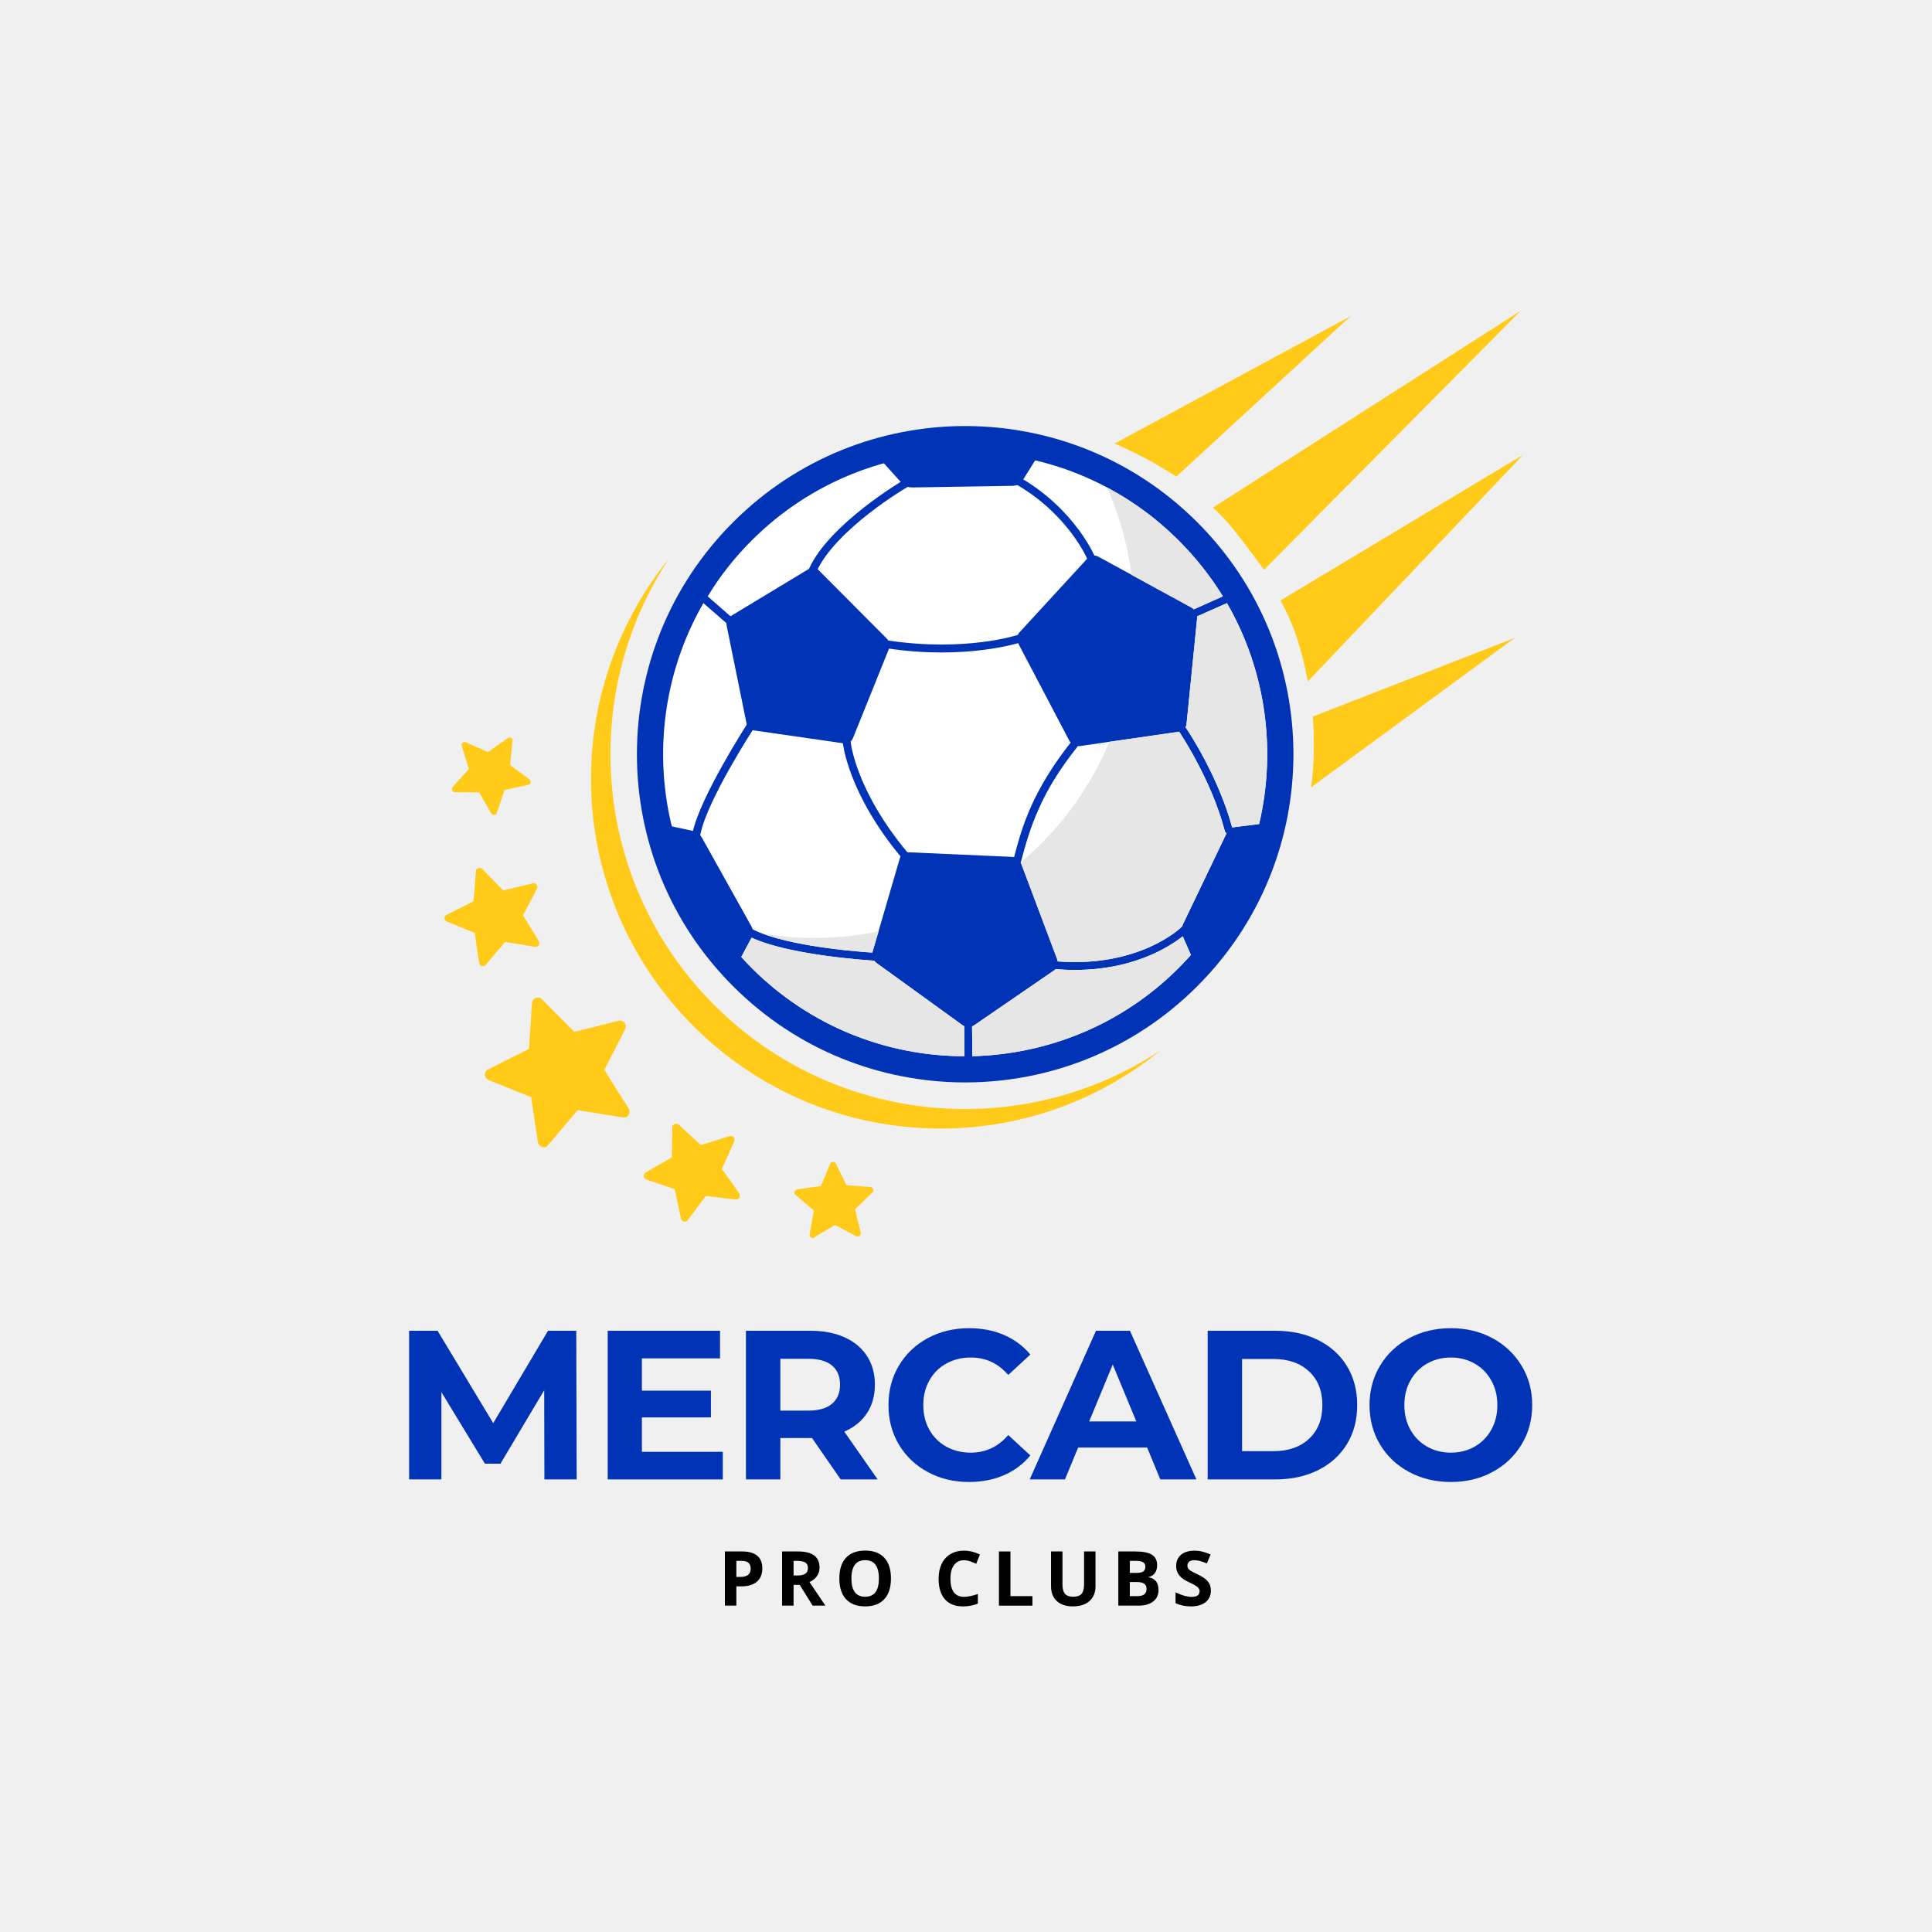
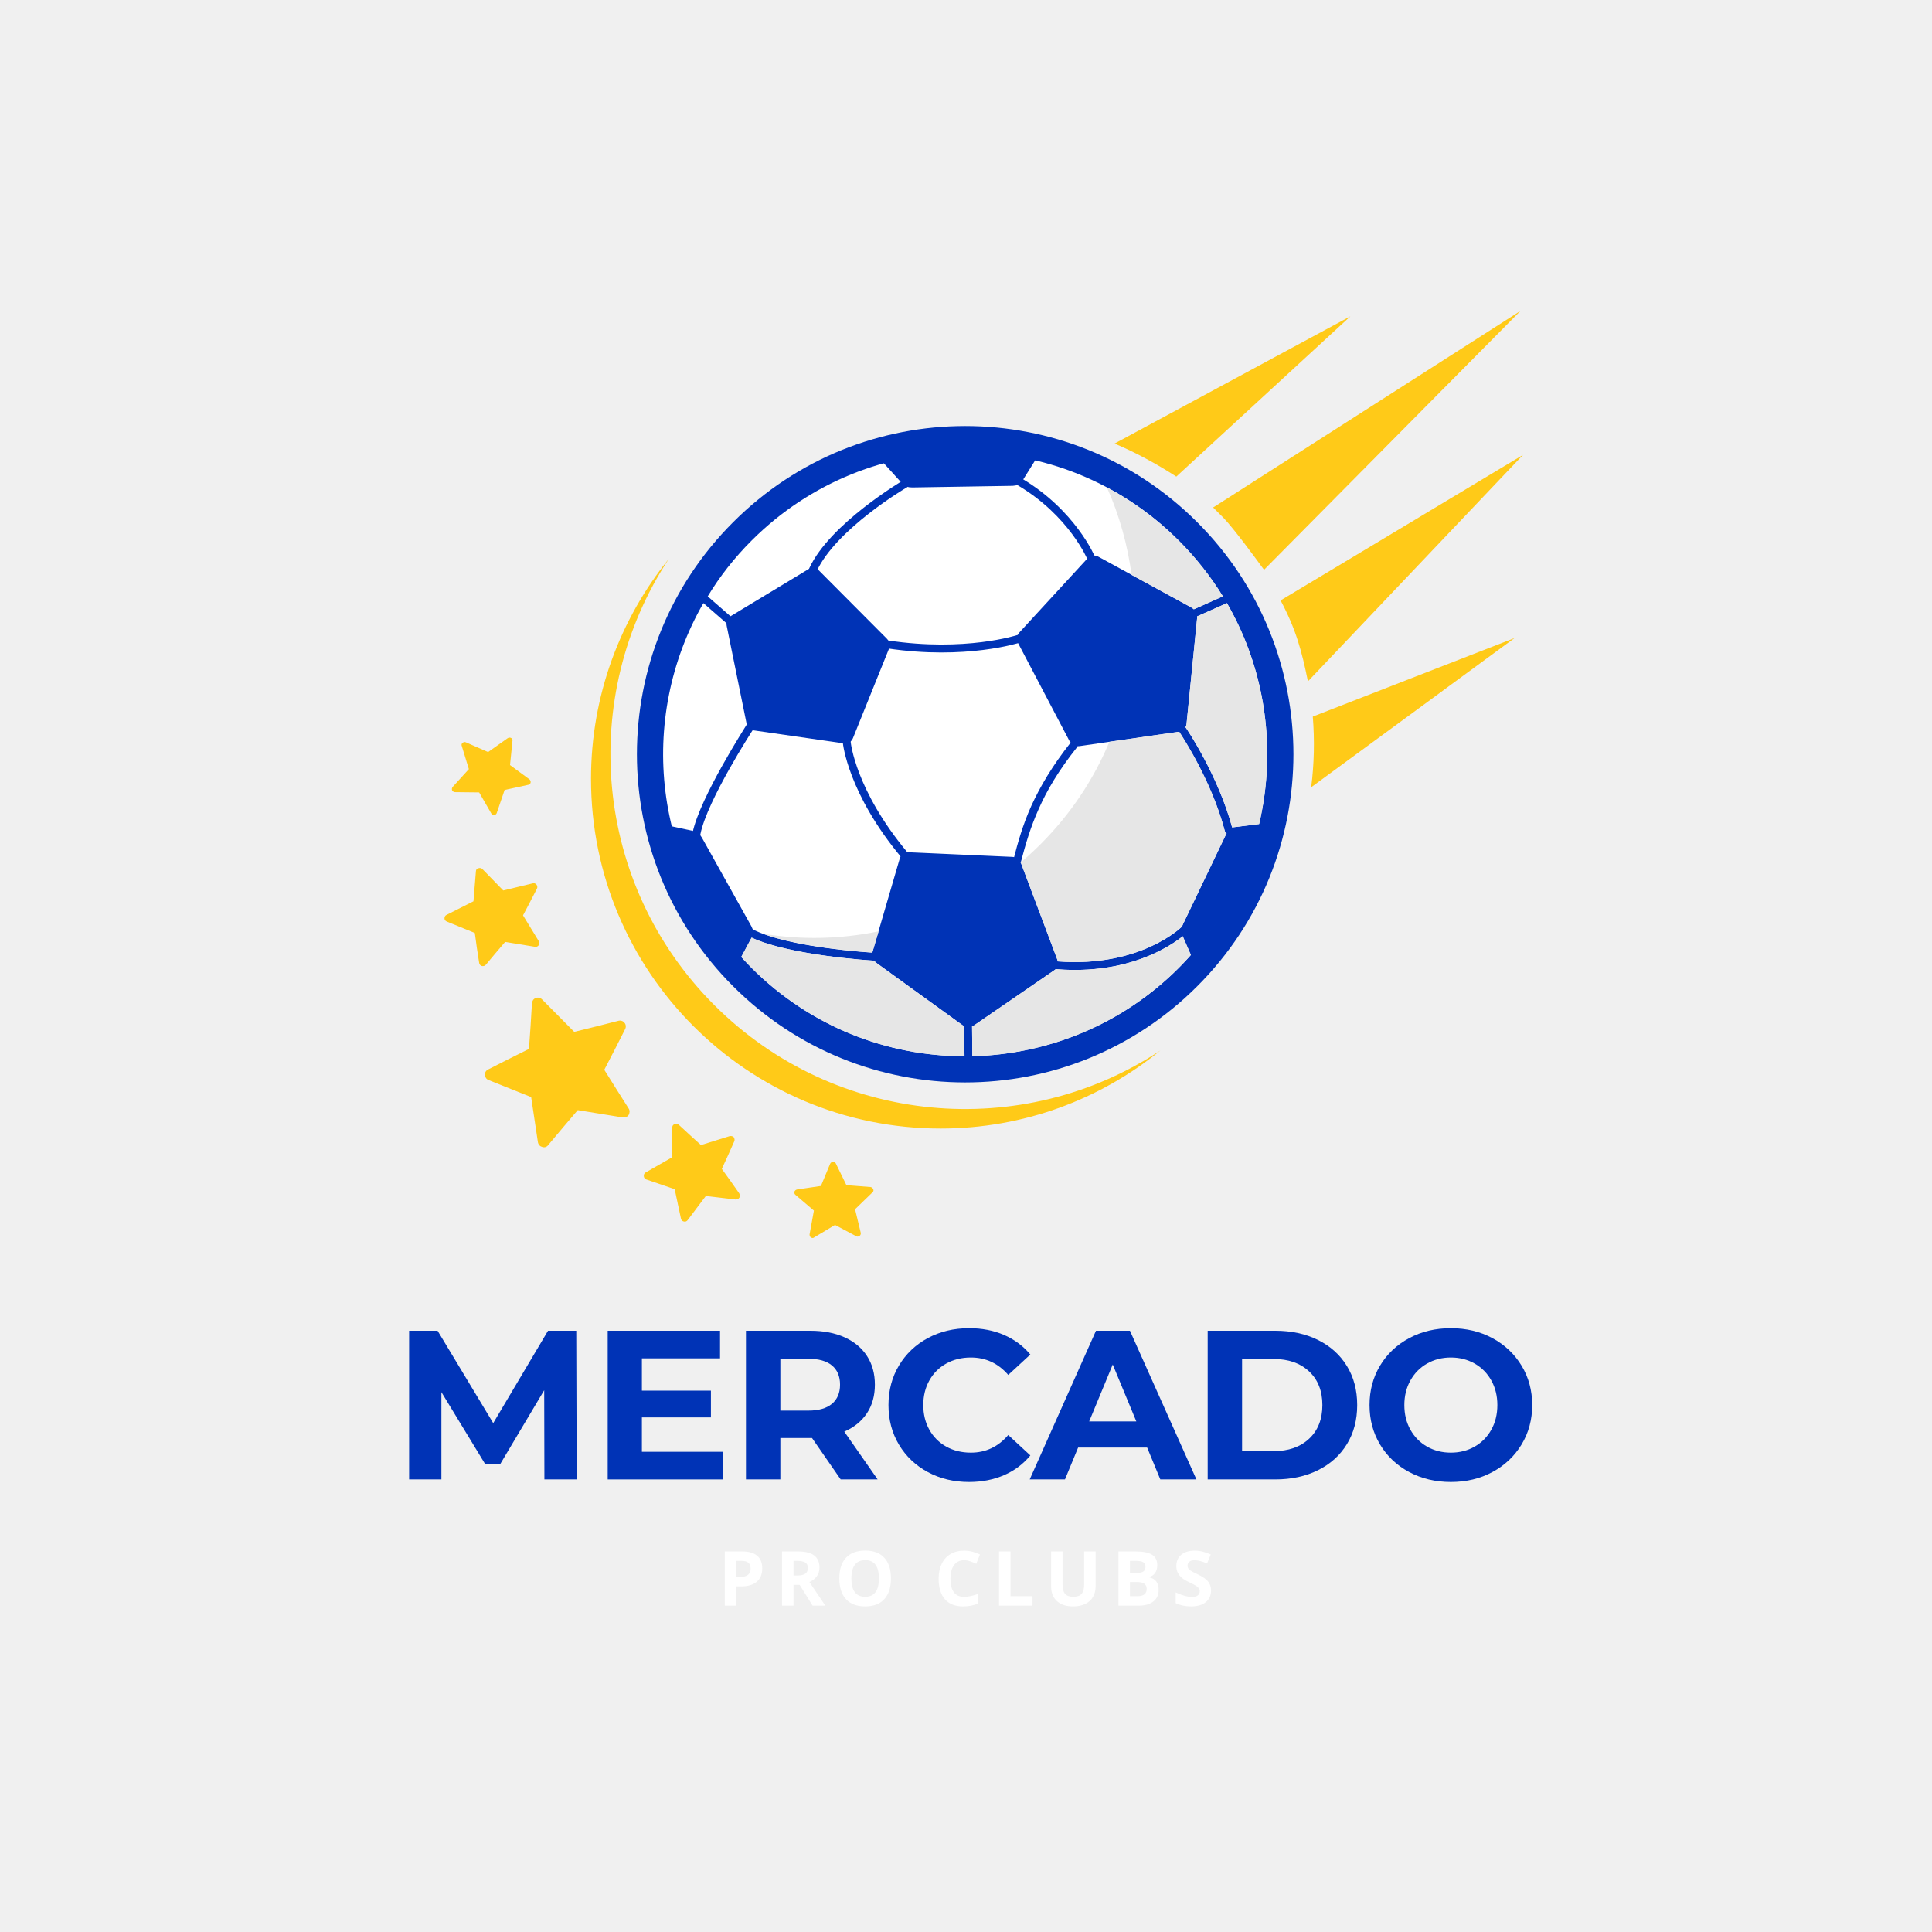
<svg xmlns="http://www.w3.org/2000/svg" width="2000" zoomAndPan="magnify" viewBox="0 0 1500 1500" height="2000" preserveAspectRatio="xMidYMid meet" version="1.0">
  <defs>
    <g />
-     <clipPath id="ea5555b2f7">
+     <clipPath id="d7b5077bc2">
      <path d="M 345.086 673 L 419 673 L 419 751 L 345.086 751 Z M 345.086 673 " clip-rule="nonzero" />
    </clipPath>
-     <clipPath id="c3927e104e">
+     <clipPath id="8c78206fe5">
      <path d="M 616 902 L 679 902 L 679 961.309 L 616 961.309 Z M 616 902 " clip-rule="nonzero" />
    </clipPath>
-     <clipPath id="f092543f97">
+     <clipPath id="988cfb85c2">
      <path d="M 941 241.309 L 1181 241.309 L 1181 443 L 941 443 Z M 941 241.309 " clip-rule="nonzero" />
    </clipPath>
-     <clipPath id="502a821ddc">
+     <clipPath id="472765361b">
      <path d="M 994 353 L 1182.086 353 L 1182.086 530 L 994 530 Z M 994 353 " clip-rule="nonzero" />
-     </clipPath>
-     <clipPath id="aef5feb395">
-       <rect x="0" width="397" y="0" height="82" />
    </clipPath>
  </defs>
  <path fill="#ffca18" d="M 560.422 907.52 C 565.047 913.824 569.465 920.137 573.879 926.445 C 574.512 927.496 574.512 928.758 574.09 929.809 C 573.461 930.863 572.199 931.281 571.145 931.281 C 563.363 930.441 555.586 929.391 548.016 928.551 C 543.176 934.855 538.551 941.168 533.926 947.266 C 533.086 948.32 532.035 948.738 530.77 948.32 C 529.719 948.109 528.879 947.266 528.668 946.008 C 526.984 938.438 525.512 930.867 523.832 923.297 C 516.469 920.773 509.109 918.246 501.754 915.727 C 500.699 915.305 499.859 914.254 499.859 913.203 C 499.652 911.941 500.281 910.891 501.332 910.258 C 508.062 906.473 514.789 902.477 521.523 898.691 C 521.73 890.91 521.941 883.133 521.941 875.352 C 521.941 874.09 522.57 873.25 523.832 872.617 C 524.887 872.199 526.145 872.41 526.988 873.25 C 532.668 878.508 538.344 883.762 544.23 889.02 C 551.594 886.707 559.164 884.395 566.523 882.078 C 567.578 881.867 568.836 882.078 569.68 882.918 C 570.309 883.973 570.52 885.02 570.098 886.074 C 566.941 893.219 563.785 900.367 560.422 907.52 Z M 560.422 907.52 " fill-opacity="1" fill-rule="evenodd" />
-   <g clip-path="url(#ea5555b2f7)">
+   <g clip-path="url(#d7b5077bc2)">
    <path fill="#ffca18" d="M 390.727 691.352 C 385.258 685.887 380 680.207 374.535 674.738 C 373.695 673.898 372.434 673.688 371.379 674.109 C 370.117 674.32 369.488 675.371 369.488 676.633 C 368.855 684.41 368.223 691.98 367.594 699.762 C 360.652 703.336 353.715 706.703 346.777 710.273 C 345.723 710.695 345.094 711.746 345.094 713.008 C 345.094 714.266 345.934 715.109 346.984 715.527 C 354.137 718.477 361.281 721.418 368.645 724.363 C 369.695 732.145 370.746 739.922 372.008 747.492 C 372.219 748.758 372.848 749.594 374.113 750.016 C 375.164 750.227 376.422 750.016 377.266 748.961 C 382.105 743.074 387.148 737.188 392.199 731.301 C 399.977 732.562 407.547 733.82 415.328 735.086 C 416.383 735.293 417.641 734.875 418.273 733.82 C 418.906 732.77 418.902 731.719 418.273 730.668 C 414.277 723.938 410.074 717.418 406.078 710.691 C 409.652 703.965 413.23 697.023 416.805 690.082 C 417.434 689.031 417.223 687.77 416.594 686.926 C 415.754 685.875 414.703 685.453 413.438 685.875 C 405.863 687.777 398.293 689.461 390.727 691.352 Z M 390.727 691.352 " fill-opacity="1" fill-rule="evenodd" />
  </g>
-   <g clip-path="url(#c3927e104e)">
+   <g clip-path="url(#8c78206fe5)">
    <path fill="#ffca18" d="M 657.148 920.137 L 648.949 903.312 C 648.531 902.473 647.688 902.051 646.637 902.051 C 645.797 902.051 644.953 902.68 644.535 903.523 L 637.383 920.766 L 618.879 923.5 C 617.824 923.707 617.195 924.336 616.777 925.18 C 616.566 926.02 616.777 927.074 617.617 927.703 L 631.914 939.898 L 628.547 958.402 C 628.547 959.242 628.758 960.297 629.602 960.715 C 630.441 961.348 631.492 961.348 632.125 960.715 L 648.312 951.043 L 664.926 959.875 C 665.766 960.297 666.609 960.086 667.449 959.457 C 668.078 959.039 668.5 957.984 668.289 957.145 L 663.875 938.848 L 677.332 925.812 C 678.172 925.18 678.383 924.129 677.961 923.289 C 677.539 922.449 676.906 921.816 675.859 921.605 Z M 657.148 920.137 " fill-opacity="1" fill-rule="evenodd" />
  </g>
  <path fill="#ffca18" d="M 395.984 593.992 L 411.125 605.137 C 411.754 605.766 412.176 606.609 411.961 607.66 C 411.754 608.5 411.125 609.133 410.07 609.344 L 391.773 613.336 L 385.676 631.211 C 385.465 632.051 384.625 632.684 383.785 632.684 C 382.73 632.895 381.891 632.262 381.473 631.629 L 372.008 615.227 L 353.293 615.016 C 352.238 615.016 351.402 614.387 350.98 613.543 C 350.77 612.703 350.77 611.863 351.402 611.023 L 364.02 597.145 L 358.551 579.27 C 358.133 578.219 358.34 577.379 359.18 576.75 C 359.809 576.121 360.863 575.91 361.703 576.328 L 378.945 583.898 L 394.086 573.176 C 394.926 572.543 395.98 572.543 396.82 572.965 C 397.66 573.383 398.082 574.227 397.871 575.277 Z M 395.984 593.992 " fill-opacity="1" fill-rule="evenodd" />
  <path fill="#ffca18" d="M 412.383 851.793 C 401.238 847.379 390.305 842.961 379.371 838.547 C 377.688 837.918 376.637 836.445 376.422 834.551 C 376.422 832.66 377.262 831.188 378.945 830.348 C 389.457 824.879 400.184 819.621 410.699 814.367 C 411.539 802.379 412.383 790.605 413.012 778.832 C 413.223 776.938 414.273 775.465 415.957 774.836 C 417.641 774.207 419.531 774.625 420.797 775.887 C 429.207 784.297 437.41 792.711 445.82 801.121 C 457.383 798.391 468.738 795.445 480.305 792.5 C 481.988 792.082 483.879 792.711 484.93 794.184 C 485.984 795.445 486.191 797.34 485.348 799.023 C 480.09 809.535 474.625 820.051 469.16 830.562 C 475.469 840.656 481.777 850.75 488.086 860.633 C 489.137 862.316 488.926 864 488.086 865.684 C 487.031 867.156 485.352 867.785 483.461 867.574 C 471.895 865.684 460.121 863.789 448.555 861.898 C 440.773 870.941 433.203 879.98 425.633 889.023 C 424.582 890.496 422.688 891.125 421.008 890.496 C 419.328 890.074 418.062 888.812 417.645 886.922 C 415.957 875.133 414.066 863.57 412.383 851.793 Z M 412.383 851.793 " fill-opacity="1" fill-rule="evenodd" />
  <path fill="#ffffff" d="M 922.102 412.734 C 826.633 317.266 672.082 317.266 576.613 412.734 C 481.145 508.199 481.145 662.965 576.613 758.434 C 672.082 853.898 826.633 853.898 922.102 758.434 C 1017.57 662.965 1017.566 508.195 922.102 412.734 Z M 922.102 412.734 " fill-opacity="1" fill-rule="evenodd" />
  <path fill="#0033b6" d="M 929.461 405.371 C 830 305.91 668.715 305.91 569.254 405.371 C 469.582 504.836 469.582 666.328 569.254 765.793 C 668.719 865.254 830.004 865.254 929.461 765.793 C 1029.133 666.328 1029.133 504.836 929.461 405.371 Z M 920.211 564.344 C 919.371 562.871 917.477 562.453 916.004 563.504 C 914.531 564.344 914.32 566.238 915.164 567.711 C 915.164 567.918 940.188 604.297 950.914 645.09 C 951.332 646.773 953.016 647.824 954.699 647.402 C 956.383 646.773 957.43 645.09 957.012 643.617 C 945.863 601.773 920.418 564.344 920.211 564.344 Z M 927.355 472.871 C 925.883 473.5 925.254 475.184 925.883 476.867 C 926.512 478.34 928.406 478.969 929.879 478.34 L 952.168 468.457 C 952.379 468.457 952.379 468.246 952.59 468.246 C 1004.32 558.035 991.91 674.738 915.16 751.492 C 870.793 795.859 813.176 818.57 754.93 820.043 L 754.719 797.543 C 754.719 795.859 753.246 794.387 751.566 794.387 C 749.883 794.387 748.617 795.859 748.617 797.543 L 748.828 820.043 C 688.898 820.043 629.18 797.121 583.551 751.492 C 506.797 674.738 494.391 558.035 546.121 468.246 L 563.992 483.809 C 565.258 484.859 567.148 484.859 568.199 483.598 C 569.461 482.336 569.254 480.441 567.988 479.184 L 549.906 463.414 C 549.695 463.203 549.488 462.992 549.488 462.992 C 558.738 447.641 570.094 433.133 583.555 419.672 C 675.027 328.199 823.691 328.199 915.164 419.672 C 928.621 433.133 939.977 447.641 949.441 462.992 Z M 584.812 566.234 C 585.652 564.762 585.23 562.867 583.758 562.027 C 582.496 560.977 580.395 561.398 579.555 562.867 C 579.555 563.078 543.387 619.012 537.707 646.562 C 537.5 648.242 538.547 649.715 540.23 650.137 C 541.914 650.348 543.598 649.297 543.805 647.613 C 549.066 621.328 584.602 566.445 584.812 566.234 Z M 677.969 745.812 C 679.652 745.812 681.125 744.762 681.332 743.082 C 681.543 741.402 680.281 739.715 678.602 739.715 C 678.391 739.715 611.941 735.93 584.188 721.422 C 582.715 720.582 580.82 721.211 579.98 722.684 C 579.352 724.156 579.77 726.047 581.242 726.887 C 610.047 741.82 677.758 745.812 677.969 745.812 Z M 660.516 576.328 C 660.516 574.648 659.043 573.383 657.359 573.598 C 655.676 573.598 654.414 575.281 654.414 576.961 C 654.414 576.961 658.199 615.863 699.836 665.699 C 700.887 666.961 702.781 667.172 704.039 666.121 C 705.305 665.066 705.512 662.965 704.461 661.703 C 664.301 613.547 660.516 576.539 660.516 576.328 Z M 704.039 378.457 C 705.512 377.617 706.145 375.723 705.305 374.25 C 704.465 372.777 702.57 372.148 701.098 372.988 C 700.887 373.199 644.32 406.422 628.34 441.117 C 627.711 442.59 628.34 444.484 629.812 445.113 C 631.285 445.953 633.18 445.113 634.02 443.641 C 648.949 410.84 703.832 378.457 704.039 378.457 Z M 791.727 498.945 C 793.41 498.312 794.25 496.633 793.832 494.949 C 793.199 493.477 791.52 492.426 789.836 493.055 C 789.836 493.055 749.461 506.305 689.535 497.262 C 687.852 497.051 686.379 498.102 686.168 499.785 C 685.75 501.465 687.008 502.938 688.691 503.359 C 749.883 512.617 791.727 498.945 791.727 498.945 Z M 844.508 434.809 C 845.137 436.281 847.027 437.121 848.5 436.492 C 850.184 435.863 850.812 433.969 850.184 432.496 C 850.184 432.289 835.043 396.121 792.988 371.305 C 791.516 370.465 789.621 370.887 788.781 372.359 C 787.941 373.832 788.363 375.723 789.836 376.562 C 830.211 400.324 844.508 434.602 844.508 434.809 Z M 836.098 580.324 C 837.148 579.062 836.938 577.168 835.676 576.121 C 834.414 575.066 832.312 575.281 831.262 576.539 C 816.965 594.621 807.504 610.816 800.77 625.535 C 794.039 640.465 790.258 654.133 786.895 667.172 C 786.473 668.645 787.523 670.328 788.996 670.746 C 790.68 671.168 792.363 670.328 792.781 668.645 C 796.148 655.816 799.934 642.57 806.449 628.062 C 812.758 613.758 822.008 597.988 836.098 580.324 Z M 921.258 724.367 C 922.523 723.102 922.523 721.211 921.258 719.949 C 919.996 718.898 918.102 718.898 916.844 720.16 C 916.844 720.16 884.879 751.281 821.375 746.445 C 819.695 746.445 818.223 747.711 818.012 749.391 C 818.012 751.074 819.273 752.547 820.957 752.547 C 887.195 757.59 921.258 724.367 921.258 724.367 Z M 921.258 724.367 " fill-opacity="1" fill-rule="evenodd" />
  <path fill="#0033b6" d="M 575.141 743.711 C 547.805 713.641 529.508 678.523 520.254 641.305 L 539.812 645.512 C 541.492 645.93 543.598 647.824 545.07 650.559 L 583.34 719.113 C 584.812 721.844 585.23 724.578 584.602 726.051 Z M 575.141 743.711 " fill-opacity="1" fill-rule="evenodd" />
  <path fill="#0033b6" d="M 918.527 717.426 L 952.172 647.191 C 953.645 644.457 955.328 642.566 957.012 642.352 L 978.461 639.621 C 969.625 676.629 951.754 711.957 924.836 742.023 L 917.266 724.781 C 916.633 723.102 917.055 720.371 918.527 717.426 Z M 918.527 717.426 " fill-opacity="1" fill-rule="evenodd" />
  <path fill="#0033b6" d="M 786.262 377.195 L 708.246 378.457 C 705.09 378.457 702.359 377.617 701.305 376.355 L 685.324 358.691 C 724.227 347.965 765.23 347.125 804.344 356.379 L 792.777 374.883 C 791.938 376.145 789.414 376.984 786.262 377.195 Z M 786.262 377.195 " fill-opacity="1" fill-rule="evenodd" />
  <path fill="#0033b6" d="M 925.254 471.82 L 852.918 432.285 C 849.973 430.602 846.609 431.023 844.297 433.547 L 791.52 490.953 C 789.414 493.266 788.996 496.84 790.68 499.789 L 830.211 575.066 C 831.895 578.012 835.051 579.691 838.203 579.273 L 915.375 568.125 C 918.531 567.707 921.051 565.18 921.262 561.82 L 929.461 479.809 C 929.672 476.656 927.988 473.5 925.254 471.82 Z M 925.254 471.82 " fill-opacity="1" fill-rule="evenodd" />
  <path fill="#0033b6" d="M 785.629 665.277 L 705.723 661.703 C 702.359 661.492 699.414 663.383 698.574 666.539 L 677.336 739.297 C 676.496 742.242 677.754 745.395 680.281 747.496 L 747.148 795.859 C 749.883 797.961 753.246 797.961 755.984 796.281 L 818.434 753.383 C 821.168 751.703 822.008 748.336 820.957 745.184 L 792.777 670.324 C 791.52 667.379 788.781 665.277 785.629 665.277 Z M 785.629 665.277 " fill-opacity="1" fill-rule="evenodd" />
  <path fill="#0033b6" d="M 688.48 495.793 L 635.703 442.801 C 633.598 440.699 630.445 440.277 627.922 441.746 L 567.359 478.336 C 564.836 480.02 563.574 482.75 564.203 485.906 L 579.555 561.395 C 580.184 564.551 582.5 566.652 585.23 567.074 L 655.254 577.164 C 658.41 577.586 660.93 576.113 662.195 573.172 L 690.164 503.777 C 691.215 501.051 690.582 497.895 688.48 495.793 Z M 688.48 495.793 " fill-opacity="1" fill-rule="evenodd" />
  <path fill="#e6e6e6" d="M 878.574 446.375 C 875.418 423.035 869.109 400.113 859.438 378.457 C 879.414 388.969 898.34 402.852 915.16 419.668 C 928.621 433.129 939.977 447.637 949.438 462.988 L 927.359 472.871 C 927.148 472.871 926.941 472.871 926.941 473.082 C 926.309 472.66 925.887 472.242 925.258 471.82 Z M 878.574 446.375 " fill-opacity="1" fill-rule="evenodd" />
  <path fill="#e6e6e6" d="M 921.258 561.82 L 929.457 479.809 C 929.457 479.391 929.457 478.969 929.457 478.547 C 929.668 478.547 929.668 478.547 929.879 478.336 L 952.168 468.453 C 952.379 468.453 952.379 468.242 952.59 468.242 C 982.871 520.602 991.07 582.215 977.613 639.832 L 957.004 642.352 C 956.793 642.352 956.793 642.352 956.586 642.352 C 946.07 603.031 922.938 568.121 920.414 564.551 C 920.84 563.711 921.258 562.871 921.258 561.82 Z M 921.258 561.82 " fill-opacity="1" fill-rule="evenodd" />
  <path fill="#e6e6e6" d="M 861.328 575.91 L 915.371 568.129 C 915.371 568.129 915.371 568.129 915.582 568.129 C 918.527 572.543 941.023 607.031 950.906 645.09 C 951.117 645.93 951.746 646.562 952.379 646.984 L 952.168 647.195 L 918.523 717.43 C 918.105 718.27 917.895 718.902 917.684 719.531 C 917.473 719.742 917.055 719.949 916.844 720.16 C 916.844 720.16 884.879 751.281 821.375 746.445 C 821.375 746.445 821.375 746.445 821.168 746.445 C 821.168 746.027 820.957 745.605 820.957 745.184 L 792.777 670.324 C 792.566 670.113 792.566 669.906 792.359 669.695 C 797.824 665.07 802.871 660.441 807.918 655.398 C 831.473 631.844 849.344 604.719 861.328 575.91 Z M 861.328 575.91 " fill-opacity="1" fill-rule="evenodd" />
  <path fill="#e6e6e6" d="M 755.98 796.281 L 818.43 753.383 C 818.852 753.176 819.484 752.754 819.695 752.332 C 820.113 752.539 820.531 752.539 820.957 752.539 C 875.84 756.746 908.645 734.668 918.316 726.887 L 924.625 741.398 C 921.469 744.766 918.527 748.125 915.16 751.492 C 870.793 795.859 813.176 818.57 754.93 820.043 L 754.719 797.543 C 754.719 797.332 754.719 797.121 754.719 796.914 C 755.141 796.699 755.559 796.488 755.98 796.281 Z M 755.98 796.281 " fill-opacity="1" fill-rule="evenodd" />
  <path fill="#e6e6e6" d="M 680.281 747.496 L 747.148 795.859 C 747.781 796.281 748.203 796.488 748.621 796.699 C 748.621 796.91 748.621 797.328 748.621 797.539 L 748.832 820.039 C 688.902 820.039 629.184 797.121 583.555 751.488 C 580.82 748.543 578.086 745.809 575.562 742.867 L 583.555 727.938 C 613.414 742.023 677.758 745.809 677.969 745.809 C 678.18 745.809 678.387 745.809 678.598 745.809 C 679.016 746.445 679.652 746.863 680.281 747.496 Z M 680.281 747.496 " fill-opacity="1" fill-rule="evenodd" />
  <path fill="#e6e6e6" d="M 677.336 739.508 C 668.926 739.086 620.559 735.512 592.594 724.996 C 622.242 729.832 652.523 729.199 682.172 723.102 L 677.336 739.293 Z M 677.336 739.508 " fill-opacity="1" fill-rule="evenodd" />
  <path fill="#ffca18" d="M 1048.48 245.562 L 913.27 370.043 C 897.707 359.949 881.727 351.328 865.324 344.391 Z M 1048.48 245.562 " fill-opacity="1" fill-rule="evenodd" />
-   <g clip-path="url(#f092543f97)">
+   <g clip-path="url(#988cfb85c2)">
    <path fill="#ffca18" d="M 1180.535 241.352 L 941.867 394.012 C 944.598 396.746 947.336 399.48 950.066 402.215 C 958.477 411.047 974.461 432.914 981.398 442.379 Z M 1180.535 241.352 " fill-opacity="1" fill-rule="evenodd" />
  </g>
-   <g clip-path="url(#502a821ddc)">
+   <g clip-path="url(#472765361b)">
    <path fill="#ffca18" d="M 1182.426 353.223 L 994.227 466.145 C 1006 488.223 1010.629 505.047 1015.465 529.02 Z M 1182.426 353.223 " fill-opacity="1" fill-rule="evenodd" />
  </g>
  <path fill="#ffca18" d="M 1019.25 556.352 L 1175.91 495.367 L 1017.988 611.23 C 1020.301 593.363 1020.723 574.855 1019.25 556.352 Z M 1019.25 556.352 " fill-opacity="1" fill-rule="evenodd" />
  <path fill="#ffca18" d="M 519.207 433.969 C 481.562 480.652 458.855 539.949 458.855 604.719 C 458.855 754.648 580.398 876.188 730.328 876.188 C 794.883 876.188 854.395 853.477 900.863 815.625 C 794.039 886.281 648.738 874.504 554.535 780.301 C 460.539 686.305 448.762 541 519.207 433.969 Z M 519.207 433.969 " fill-opacity="1" fill-rule="evenodd" />
-   <g transform="matrix(1, 0, 0, 1, 555, 1183)">
-     <g clip-path="url(#aef5feb395)">
-       <g fill="#000000" fill-opacity="1">
-         <g transform="translate(2.483013, 63.61694)">
-           <g>
-             <path d="M 14.219 -22.281 L 17.156 -22.281 C 19.895 -22.281 21.945 -22.82 23.312 -23.906 C 24.676 -24.988 25.359 -26.566 25.359 -28.641 C 25.359 -30.734 24.785 -32.273 23.641 -33.266 C 22.504 -34.266 20.719 -34.766 18.281 -34.766 L 14.219 -34.766 Z M 34.375 -28.953 C 34.375 -24.43 32.957 -20.969 30.125 -18.562 C 27.289 -16.164 23.266 -14.969 18.047 -14.969 L 14.219 -14.969 L 14.219 0 L 5.297 0 L 5.297 -42.078 L 18.734 -42.078 C 23.836 -42.078 27.719 -40.977 30.375 -38.781 C 33.039 -36.594 34.375 -33.316 34.375 -28.953 Z M 34.375 -28.953 " />
-           </g>
-         </g>
+   <g fill="#ffffff" fill-opacity="1">
+     <g transform="translate(557.4245, 1246.617)">
+       <g>
+         <path d="M 14.219 -22.281 L 17.156 -22.281 C 19.906 -22.281 21.957 -22.82 23.312 -23.906 C 24.676 -25 25.359 -26.582 25.359 -28.656 C 25.359 -30.738 24.785 -32.281 23.641 -33.281 C 22.504 -34.281 20.719 -34.781 18.281 -34.781 L 14.219 -34.781 Z M 34.375 -28.969 C 34.375 -24.438 32.957 -20.969 30.125 -18.562 C 27.301 -16.164 23.273 -14.969 18.047 -14.969 L 14.219 -14.969 L 14.219 0 L 5.297 0 L 5.297 -42.094 L 18.75 -42.094 C 23.852 -42.094 27.734 -40.992 30.391 -38.797 C 33.047 -36.598 34.375 -33.32 34.375 -28.969 Z M 34.375 -28.969 " />
      </g>
-       <g fill="#000000" fill-opacity="1">
-         <g transform="translate(46.91199, 63.61694)">
-           <g>
-             <path d="M 14.219 -23.406 L 17.094 -23.406 C 19.914 -23.406 22 -23.875 23.344 -24.812 C 24.688 -25.75 25.359 -27.227 25.359 -29.25 C 25.359 -31.238 24.672 -32.656 23.297 -33.5 C 21.93 -34.344 19.805 -34.766 16.922 -34.766 L 14.219 -34.766 Z M 14.219 -16.156 L 14.219 0 L 5.297 0 L 5.297 -42.078 L 17.562 -42.078 C 23.281 -42.078 27.508 -41.035 30.25 -38.953 C 33 -36.879 34.375 -33.723 34.375 -29.484 C 34.375 -27.004 33.691 -24.801 32.328 -22.875 C 30.961 -20.945 29.035 -19.438 26.547 -18.344 C 32.879 -8.875 37.004 -2.758 38.922 0 L 29.016 0 L 18.969 -16.156 Z M 14.219 -16.156 " />
-           </g>
-         </g>
+     </g>
+   </g>
+   <g fill="#ffffff" fill-opacity="1">
+     <g transform="translate(601.8755, 1246.617)">
+       <g>
+         <path d="M 14.219 -23.406 L 17.109 -23.406 C 19.922 -23.406 22 -23.875 23.344 -24.812 C 24.688 -25.758 25.359 -27.238 25.359 -29.25 C 25.359 -31.25 24.672 -32.672 23.297 -33.516 C 21.93 -34.359 19.812 -34.781 16.938 -34.781 L 14.219 -34.781 Z M 14.219 -16.156 L 14.219 0 L 5.297 0 L 5.297 -42.094 L 17.562 -42.094 C 23.281 -42.094 27.508 -41.051 30.25 -38.969 C 33 -36.883 34.375 -33.723 34.375 -29.484 C 34.375 -27.004 33.691 -24.801 32.328 -22.875 C 30.973 -20.945 29.047 -19.438 26.547 -18.344 C 32.879 -8.875 37.004 -2.758 38.922 0 L 29.031 0 L 18.969 -16.156 Z M 14.219 -16.156 " />
      </g>
-       <g fill="#000000" fill-opacity="1">
-         <g transform="translate(93.23983, 63.61694)">
-           <g>
-             <path d="M 43.5 -21.094 C 43.5 -14.133 41.77 -8.781 38.312 -5.031 C 34.852 -1.289 29.898 0.578 23.453 0.578 C 17.004 0.578 12.051 -1.289 8.594 -5.031 C 5.145 -8.781 3.422 -14.156 3.422 -21.156 C 3.422 -28.164 5.148 -33.516 8.609 -37.203 C 12.078 -40.898 17.047 -42.75 23.516 -42.75 C 29.984 -42.75 34.93 -40.883 38.359 -37.156 C 41.785 -33.438 43.5 -28.082 43.5 -21.094 Z M 12.781 -21.094 C 12.781 -16.395 13.672 -12.852 15.453 -10.469 C 17.242 -8.094 19.91 -6.906 23.453 -6.906 C 30.578 -6.906 34.141 -11.633 34.141 -21.094 C 34.141 -30.57 30.598 -35.312 23.516 -35.312 C 19.961 -35.312 17.285 -34.117 15.484 -31.734 C 13.68 -29.348 12.781 -25.801 12.781 -21.094 Z M 12.781 -21.094 " />
-           </g>
-         </g>
+     </g>
+   </g>
+   <g fill="#ffffff" fill-opacity="1">
+     <g transform="translate(648.2266, 1246.617)">
+       <g>
+         <path d="M 43.5 -21.109 C 43.5 -14.141 41.77 -8.781 38.312 -5.031 C 34.863 -1.289 29.914 0.578 23.469 0.578 C 17.02 0.578 12.066 -1.289 8.609 -5.031 C 5.148 -8.781 3.422 -14.156 3.422 -21.156 C 3.422 -28.164 5.156 -33.52 8.625 -37.219 C 12.094 -40.914 17.062 -42.766 23.531 -42.766 C 30 -42.766 34.941 -40.898 38.359 -37.172 C 41.785 -33.453 43.5 -28.098 43.5 -21.109 Z M 12.781 -21.109 C 12.781 -16.398 13.672 -12.852 15.453 -10.469 C 17.242 -8.094 19.914 -6.906 23.469 -6.906 C 30.594 -6.906 34.156 -11.641 34.156 -21.109 C 34.156 -30.586 30.613 -35.328 23.531 -35.328 C 19.977 -35.328 17.297 -34.129 15.484 -31.734 C 13.68 -29.348 12.781 -25.805 12.781 -21.109 Z M 12.781 -21.109 " />
      </g>
-       <g fill="#000000" fill-opacity="1">
-         <g transform="translate(147.5658, 63.61694)">
-           <g />
-         </g>
+     </g>
+   </g>
+   <g fill="#ffffff" fill-opacity="1">
+     <g transform="translate(702.5806, 1246.617)">
+       <g />
+     </g>
+   </g>
+   <g fill="#ffffff" fill-opacity="1">
+     <g transform="translate(725.3259, 1246.617)">
+       <g>
+         <path d="M 23.172 -35.266 C 19.816 -35.266 17.219 -34.004 15.375 -31.484 C 13.531 -28.961 12.609 -25.445 12.609 -20.938 C 12.609 -11.551 16.129 -6.859 23.172 -6.859 C 26.129 -6.859 29.711 -7.594 33.922 -9.062 L 33.922 -1.578 C 30.461 -0.141 26.602 0.578 22.344 0.578 C 16.219 0.578 11.531 -1.273 8.281 -4.984 C 5.039 -8.703 3.422 -14.035 3.422 -20.984 C 3.422 -25.367 4.219 -29.207 5.812 -32.5 C 7.406 -35.789 9.691 -38.312 12.672 -40.062 C 15.66 -41.82 19.16 -42.703 23.172 -42.703 C 27.266 -42.703 31.375 -41.711 35.5 -39.734 L 32.625 -32.484 C 31.051 -33.234 29.469 -33.883 27.875 -34.438 C 26.281 -34.988 24.711 -35.266 23.172 -35.266 Z M 23.172 -35.266 " />
      </g>
-       <g fill="#000000" fill-opacity="1">
-         <g transform="translate(170.3019, 63.61694)">
-           <g>
-             <path d="M 23.172 -35.266 C 19.816 -35.266 17.219 -34 15.375 -31.469 C 13.531 -28.945 12.609 -25.43 12.609 -20.922 C 12.609 -11.535 16.129 -6.844 23.172 -6.844 C 26.129 -6.844 29.707 -7.582 33.906 -9.062 L 33.906 -1.578 C 30.457 -0.141 26.602 0.578 22.344 0.578 C 16.219 0.578 11.531 -1.273 8.281 -4.984 C 5.039 -8.703 3.422 -14.035 3.422 -20.984 C 3.422 -25.359 4.219 -29.191 5.812 -32.484 C 7.406 -35.773 9.691 -38.297 12.672 -40.047 C 15.66 -41.805 19.16 -42.688 23.172 -42.688 C 27.254 -42.688 31.363 -41.695 35.5 -39.719 L 32.609 -32.469 C 31.035 -33.219 29.453 -33.867 27.859 -34.422 C 26.266 -34.984 24.703 -35.266 23.172 -35.266 Z M 23.172 -35.266 " />
-           </g>
-         </g>
+     </g>
+   </g>
+   <g fill="#ffffff" fill-opacity="1">
+     <g transform="translate(770.324, 1246.617)">
+       <g>
+         <path d="M 5.297 0 L 5.297 -42.094 L 14.219 -42.094 L 14.219 -7.375 L 31.297 -7.375 L 31.297 0 Z M 5.297 0 " />
      </g>
-       <g fill="#000000" fill-opacity="1">
-         <g transform="translate(215.2775, 63.61694)">
-           <g>
-             <path d="M 5.297 0 L 5.297 -42.078 L 14.219 -42.078 L 14.219 -7.375 L 31.297 -7.375 L 31.297 0 Z M 5.297 0 " />
-           </g>
-         </g>
+     </g>
+   </g>
+   <g fill="#ffffff" fill-opacity="1">
+     <g transform="translate(811.0614, 1246.617)">
+       <g>
+         <path d="M 39.562 -42.094 L 39.562 -14.859 C 39.562 -11.742 38.863 -9.016 37.469 -6.672 C 36.082 -4.336 34.07 -2.547 31.438 -1.297 C 28.812 -0.047 25.703 0.578 22.109 0.578 C 16.703 0.578 12.5 -0.805 9.5 -3.578 C 6.508 -6.359 5.016 -10.156 5.016 -14.969 L 5.016 -42.094 L 13.906 -42.094 L 13.906 -16.328 C 13.906 -13.078 14.555 -10.691 15.859 -9.172 C 17.172 -7.66 19.332 -6.906 22.344 -6.906 C 25.258 -6.906 27.375 -7.664 28.688 -9.188 C 30.008 -10.719 30.672 -13.117 30.672 -16.391 L 30.672 -42.094 Z M 39.562 -42.094 " />
      </g>
-       <g fill="#000000" fill-opacity="1">
-         <g transform="translate(255.9952, 63.61694)">
-           <g>
-             <path d="M 39.547 -42.078 L 39.547 -14.859 C 39.547 -11.742 38.848 -9.016 37.453 -6.672 C 36.066 -4.336 34.055 -2.547 31.422 -1.297 C 28.797 -0.047 25.691 0.578 22.109 0.578 C 16.691 0.578 12.488 -0.805 9.5 -3.578 C 6.508 -6.359 5.016 -10.156 5.016 -14.969 L 5.016 -42.078 L 13.906 -42.078 L 13.906 -16.328 C 13.906 -13.078 14.555 -10.691 15.859 -9.172 C 17.16 -7.66 19.32 -6.906 22.344 -6.906 C 25.258 -6.906 27.375 -7.664 28.688 -9.188 C 30 -10.719 30.656 -13.113 30.656 -16.375 L 30.656 -42.078 Z M 39.547 -42.078 " />
-           </g>
-         </g>
+     </g>
+   </g>
+   <g fill="#ffffff" fill-opacity="1">
+     <g transform="translate(863.0549, 1246.617)">
+       <g>
+         <path d="M 5.297 -42.094 L 18.406 -42.094 C 24.375 -42.094 28.703 -41.242 31.391 -39.547 C 34.086 -37.848 35.438 -35.145 35.438 -31.438 C 35.438 -28.926 34.848 -26.863 33.672 -25.25 C 32.492 -23.633 30.926 -22.664 28.969 -22.344 L 28.969 -22.062 C 31.633 -21.457 33.555 -20.336 34.734 -18.703 C 35.922 -17.078 36.516 -14.91 36.516 -12.203 C 36.516 -8.367 35.125 -5.375 32.344 -3.219 C 29.57 -1.07 25.805 0 21.047 0 L 5.297 0 Z M 14.219 -25.422 L 19.406 -25.422 C 21.82 -25.422 23.57 -25.797 24.656 -26.547 C 25.738 -27.297 26.281 -28.535 26.281 -30.266 C 26.281 -31.879 25.691 -33.035 24.516 -33.734 C 23.336 -34.43 21.473 -34.781 18.922 -34.781 L 14.219 -34.781 Z M 14.219 -18.344 L 14.219 -7.375 L 20.047 -7.375 C 22.492 -7.375 24.301 -7.844 25.469 -8.781 C 26.645 -9.719 27.234 -11.156 27.234 -13.094 C 27.234 -16.594 24.738 -18.344 19.75 -18.344 Z M 14.219 -18.344 " />
      </g>
-       <g fill="#000000" fill-opacity="1">
-         <g transform="translate(307.962, 63.61694)">
-           <g>
-             <path d="M 5.297 -42.078 L 18.391 -42.078 C 24.359 -42.078 28.691 -41.227 31.391 -39.531 C 34.086 -37.832 35.438 -35.133 35.438 -31.438 C 35.438 -28.914 34.844 -26.848 33.656 -25.234 C 32.477 -23.629 30.91 -22.664 28.953 -22.344 L 28.953 -22.047 C 31.617 -21.453 33.539 -20.336 34.719 -18.703 C 35.906 -17.078 36.5 -14.91 36.5 -12.203 C 36.5 -8.367 35.113 -5.375 32.344 -3.219 C 29.57 -1.07 25.805 0 21.047 0 L 5.297 0 Z M 14.219 -25.422 L 19.406 -25.422 C 21.82 -25.422 23.57 -25.789 24.656 -26.531 C 25.738 -27.281 26.281 -28.52 26.281 -30.25 C 26.281 -31.863 25.688 -33.02 24.5 -33.719 C 23.32 -34.414 21.457 -34.766 18.906 -34.766 L 14.219 -34.766 Z M 14.219 -18.344 L 14.219 -7.375 L 20.031 -7.375 C 22.488 -7.375 24.301 -7.844 25.469 -8.781 C 26.645 -9.719 27.234 -11.156 27.234 -13.094 C 27.234 -16.594 24.738 -18.344 19.75 -18.344 Z M 14.219 -18.344 " />
-           </g>
-         </g>
-       </g>
-       <g fill="#000000" fill-opacity="1">
-         <g transform="translate(354.9803, 63.61694)">
-           <g>
-             <path d="M 30.141 -11.688 C 30.141 -7.883 28.77 -4.891 26.031 -2.703 C 23.301 -0.516 19.5 0.578 14.625 0.578 C 10.133 0.578 6.16 -0.266 2.703 -1.953 L 2.703 -10.25 C 5.547 -8.977 7.953 -8.082 9.922 -7.562 C 11.891 -7.051 13.688 -6.797 15.312 -6.797 C 17.27 -6.797 18.77 -7.164 19.812 -7.906 C 20.863 -8.656 21.391 -9.77 21.391 -11.25 C 21.391 -12.082 21.156 -12.816 20.688 -13.453 C 20.227 -14.098 19.551 -14.719 18.656 -15.312 C 17.77 -15.906 15.957 -16.852 13.219 -18.156 C 10.645 -19.375 8.711 -20.535 7.422 -21.641 C 6.141 -22.754 5.113 -24.051 4.344 -25.531 C 3.57 -27.008 3.188 -28.738 3.188 -30.719 C 3.188 -34.438 4.445 -37.359 6.969 -39.484 C 9.5 -41.617 12.988 -42.688 17.438 -42.688 C 19.625 -42.688 21.711 -42.426 23.703 -41.906 C 25.691 -41.395 27.77 -40.664 29.938 -39.719 L 27.062 -32.781 C 24.812 -33.707 22.953 -34.352 21.484 -34.719 C 20.016 -35.082 18.57 -35.266 17.156 -35.266 C 15.469 -35.266 14.172 -34.867 13.266 -34.078 C 12.367 -33.297 11.922 -32.27 11.922 -31 C 11.922 -30.219 12.102 -29.531 12.469 -28.938 C 12.832 -28.352 13.41 -27.785 14.203 -27.234 C 15.004 -26.691 16.891 -25.711 19.859 -24.297 C 23.797 -22.41 26.492 -20.52 27.953 -18.625 C 29.41 -16.738 30.141 -14.426 30.141 -11.688 Z M 30.141 -11.688 " />
-           </g>
-         </g>
+     </g>
+   </g>
+   <g fill="#ffffff" fill-opacity="1">
+     <g transform="translate(910.0969, 1246.617)">
+       <g>
+         <path d="M 30.141 -11.688 C 30.141 -7.883 28.77 -4.891 26.031 -2.703 C 23.301 -0.516 19.5 0.578 14.625 0.578 C 10.133 0.578 6.16 -0.266 2.703 -1.953 L 2.703 -10.25 C 5.547 -8.977 7.953 -8.082 9.922 -7.562 C 11.891 -7.051 13.688 -6.797 15.312 -6.797 C 17.27 -6.797 18.77 -7.172 19.812 -7.922 C 20.863 -8.672 21.391 -9.785 21.391 -11.266 C 21.391 -12.086 21.16 -12.816 20.703 -13.453 C 20.242 -14.098 19.566 -14.719 18.672 -15.312 C 17.773 -15.906 15.957 -16.859 13.219 -18.172 C 10.645 -19.379 8.711 -20.539 7.422 -21.656 C 6.141 -22.77 5.113 -24.062 4.344 -25.531 C 3.582 -27.008 3.203 -28.738 3.203 -30.719 C 3.203 -34.445 4.461 -37.375 6.984 -39.5 C 9.504 -41.633 12.992 -42.703 17.453 -42.703 C 19.641 -42.703 21.723 -42.441 23.703 -41.922 C 25.691 -41.398 27.77 -40.672 29.938 -39.734 L 27.062 -32.797 C 24.82 -33.711 22.969 -34.352 21.5 -34.719 C 20.031 -35.082 18.582 -35.266 17.156 -35.266 C 15.469 -35.266 14.172 -34.867 13.266 -34.078 C 12.367 -33.297 11.922 -32.273 11.922 -31.016 C 11.922 -30.223 12.102 -29.535 12.469 -28.953 C 12.832 -28.367 13.41 -27.801 14.203 -27.25 C 15.004 -26.707 16.895 -25.723 19.875 -24.297 C 23.801 -22.422 26.492 -20.535 27.953 -18.641 C 29.41 -16.754 30.141 -14.438 30.141 -11.688 Z M 30.141 -11.688 " />
      </g>
    </g>
  </g>
  <g fill="#0033b6" fill-opacity="1">
    <g transform="translate(303.9517, 1148.619)">
      <g>
        <path d="M 118.719 0 L 118.562 -69.25 L 84.594 -12.203 L 72.547 -12.203 L 38.75 -67.766 L 38.75 0 L 13.688 0 L 13.688 -115.422 L 35.781 -115.422 L 78.984 -43.703 L 121.531 -115.422 L 143.453 -115.422 L 143.781 0 Z M 118.719 0 " />
      </g>
    </g>
  </g>
  <g fill="#0033b6" fill-opacity="1">
    <g transform="translate(458.128, 1148.619)">
      <g>
        <path d="M 103.062 -21.438 L 103.062 0 L 13.688 0 L 13.688 -115.422 L 100.906 -115.422 L 100.906 -93.984 L 40.234 -93.984 L 40.234 -68.922 L 93.828 -68.922 L 93.828 -48.141 L 40.234 -48.141 L 40.234 -21.438 Z M 103.062 -21.438 " />
      </g>
    </g>
  </g>
  <g fill="#0033b6" fill-opacity="1">
    <g transform="translate(565.4744, 1148.619)">
      <g>
        <path d="M 87.234 0 L 64.969 -32.156 L 40.391 -32.156 L 40.391 0 L 13.688 0 L 13.688 -115.422 L 63.641 -115.422 C 73.867 -115.422 82.75 -113.719 90.281 -110.312 C 97.812 -106.906 103.609 -102.066 107.672 -95.797 C 111.742 -89.535 113.781 -82.117 113.781 -73.547 C 113.781 -64.973 111.719 -57.578 107.594 -51.359 C 103.469 -45.148 97.613 -40.395 90.031 -37.094 L 115.922 0 Z M 86.734 -73.547 C 86.734 -80.023 84.645 -84.992 80.469 -88.453 C 76.289 -91.922 70.188 -93.656 62.156 -93.656 L 40.391 -93.656 L 40.391 -53.422 L 62.156 -53.422 C 70.188 -53.422 76.289 -55.18 80.469 -58.703 C 84.645 -62.223 86.734 -67.172 86.734 -73.547 Z M 86.734 -73.547 " />
      </g>
    </g>
  </g>
  <g fill="#0033b6" fill-opacity="1">
    <g transform="translate(683.3739, 1148.619)">
      <g>
        <path d="M 68.922 1.984 C 57.16 1.984 46.523 -0.57 37.016 -5.688 C 27.504 -10.801 20.031 -17.891 14.594 -26.953 C 9.156 -36.023 6.438 -46.281 6.438 -57.719 C 6.438 -69.145 9.156 -79.391 14.594 -88.453 C 20.031 -97.523 27.504 -104.617 37.016 -109.734 C 46.523 -114.848 57.219 -117.406 69.094 -117.406 C 79.094 -117.406 88.129 -115.645 96.203 -112.125 C 104.285 -108.602 111.078 -103.547 116.578 -96.953 L 99.422 -81.125 C 91.617 -90.133 81.945 -94.641 70.406 -94.641 C 63.258 -94.641 56.883 -93.07 51.281 -89.938 C 45.676 -86.812 41.305 -82.441 38.172 -76.828 C 35.035 -71.223 33.469 -64.852 33.469 -57.719 C 33.469 -50.57 35.035 -44.191 38.172 -38.578 C 41.305 -32.973 45.676 -28.602 51.281 -25.469 C 56.883 -22.344 63.258 -20.781 70.406 -20.781 C 81.945 -20.781 91.617 -25.344 99.422 -34.469 L 116.578 -18.625 C 111.078 -11.926 104.258 -6.816 96.125 -3.297 C 87.988 0.223 78.922 1.984 68.922 1.984 Z M 68.922 1.984 " />
      </g>
    </g>
  </g>
  <g fill="#0033b6" fill-opacity="1">
    <g transform="translate(800.9437, 1148.619)">
      <g>
        <path d="M 89.703 -24.734 L 36.109 -24.734 L 25.891 0 L -1.484 0 L 49.969 -115.422 L 76.344 -115.422 L 127.953 0 L 99.922 0 Z M 81.297 -45.016 L 62.984 -89.203 L 44.688 -45.016 Z M 81.297 -45.016 " />
      </g>
    </g>
  </g>
  <g fill="#0033b6" fill-opacity="1">
    <g transform="translate(923.9549, 1148.619)">
      <g>
        <path d="M 13.688 -115.422 L 66.125 -115.422 C 78.656 -115.422 89.727 -113.031 99.344 -108.25 C 108.969 -103.469 116.441 -96.734 121.766 -88.047 C 127.098 -79.367 129.766 -69.258 129.766 -57.719 C 129.766 -46.164 127.098 -36.047 121.766 -27.359 C 116.441 -18.68 108.969 -11.953 99.344 -7.172 C 89.727 -2.391 78.656 0 66.125 0 L 13.688 0 Z M 64.797 -21.938 C 76.336 -21.938 85.547 -25.148 92.422 -31.578 C 99.297 -38.004 102.734 -46.719 102.734 -57.719 C 102.734 -68.707 99.297 -77.414 92.422 -83.844 C 85.547 -90.281 76.336 -93.5 64.797 -93.5 L 40.391 -93.5 L 40.391 -21.938 Z M 64.797 -21.938 " />
      </g>
    </g>
  </g>
  <g fill="#0033b6" fill-opacity="1">
    <g transform="translate(1056.86, 1148.619)">
      <g>
        <path d="M 69.578 1.984 C 57.598 1.984 46.797 -0.598 37.172 -5.766 C 27.555 -10.93 20.031 -18.051 14.594 -27.125 C 9.156 -36.195 6.438 -46.395 6.438 -57.719 C 6.438 -69.039 9.156 -79.234 14.594 -88.297 C 20.031 -97.367 27.555 -104.488 37.172 -109.656 C 46.797 -114.82 57.598 -117.406 69.578 -117.406 C 81.566 -117.406 92.344 -114.82 101.906 -109.656 C 111.469 -104.488 118.992 -97.367 124.484 -88.297 C 129.984 -79.234 132.734 -69.039 132.734 -57.719 C 132.734 -46.395 129.984 -36.195 124.484 -27.125 C 118.992 -18.051 111.469 -10.93 101.906 -5.766 C 92.344 -0.598 81.566 1.984 69.578 1.984 Z M 69.578 -20.781 C 76.398 -20.781 82.555 -22.344 88.047 -25.469 C 93.547 -28.602 97.859 -32.973 100.984 -38.578 C 104.117 -44.191 105.688 -50.57 105.688 -57.719 C 105.688 -64.852 104.117 -71.223 100.984 -76.828 C 97.859 -82.441 93.547 -86.812 88.047 -89.938 C 82.555 -93.07 76.398 -94.641 69.578 -94.641 C 62.766 -94.641 56.609 -93.07 51.109 -89.938 C 45.617 -86.812 41.305 -82.441 38.172 -76.828 C 35.035 -71.223 33.469 -64.852 33.469 -57.719 C 33.469 -50.57 35.035 -44.191 38.172 -38.578 C 41.305 -32.973 45.617 -28.602 51.109 -25.469 C 56.609 -22.344 62.766 -20.781 69.578 -20.781 Z M 69.578 -20.781 " />
      </g>
    </g>
  </g>
</svg>
